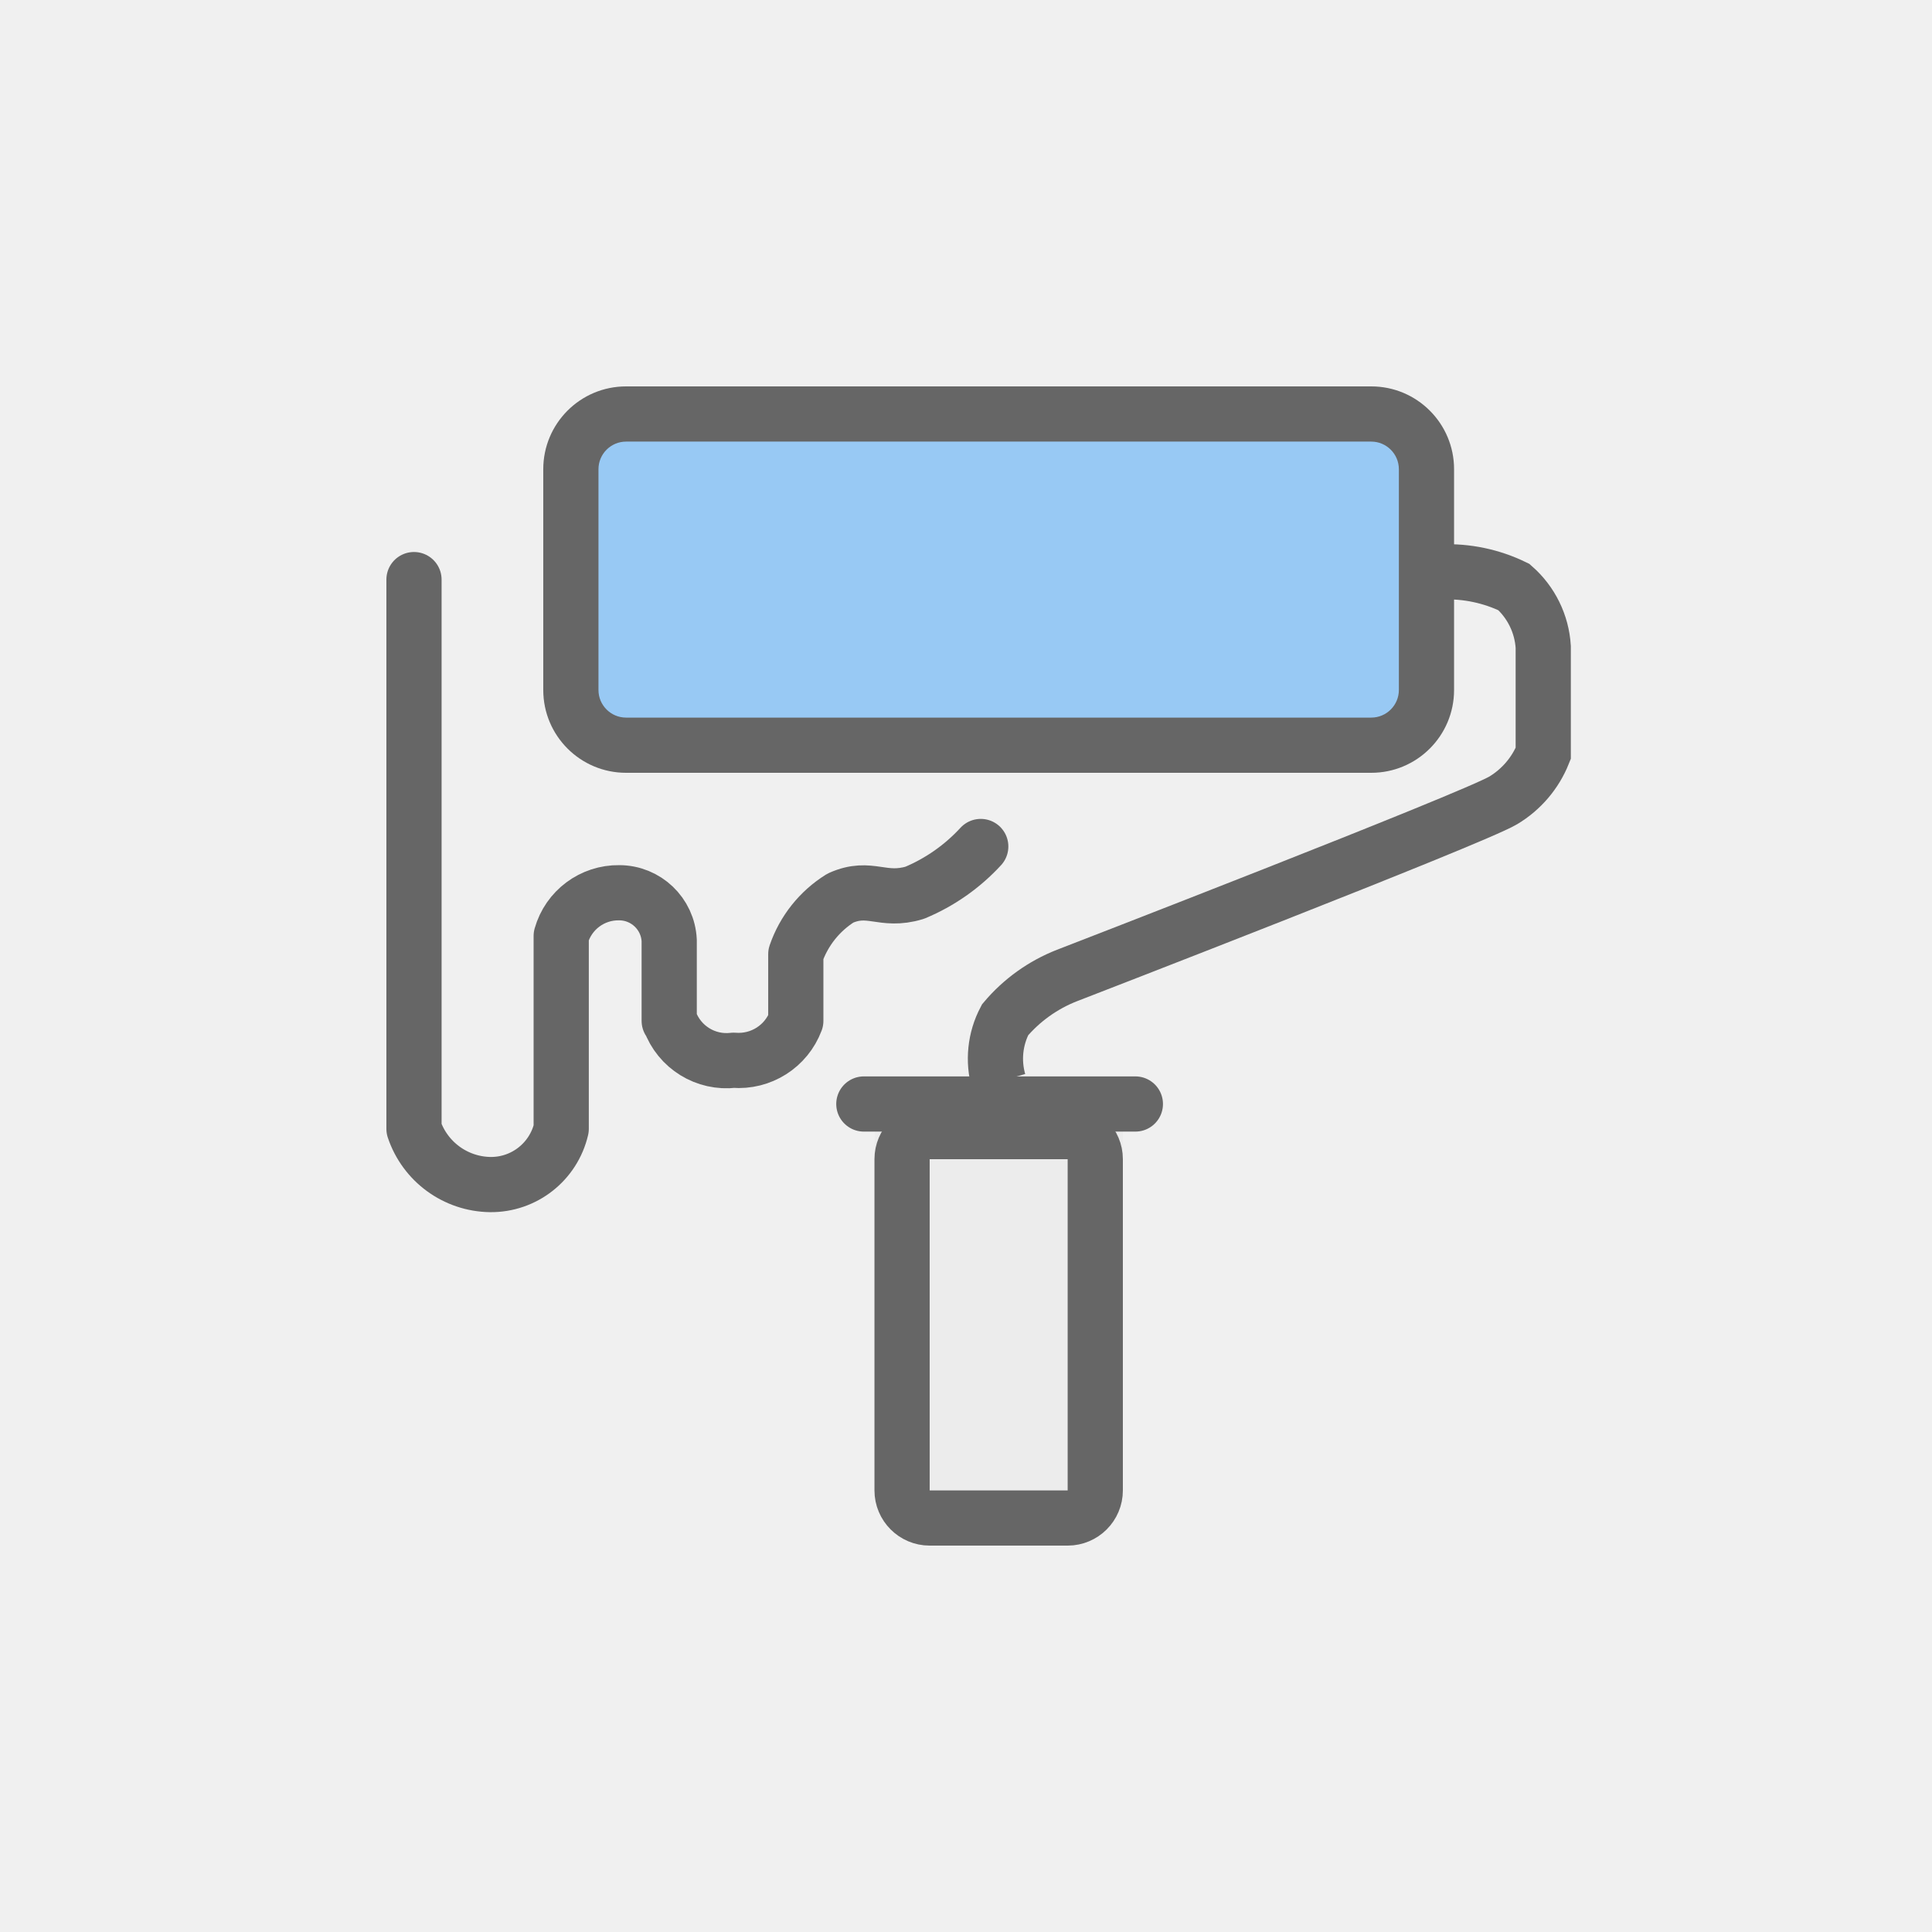
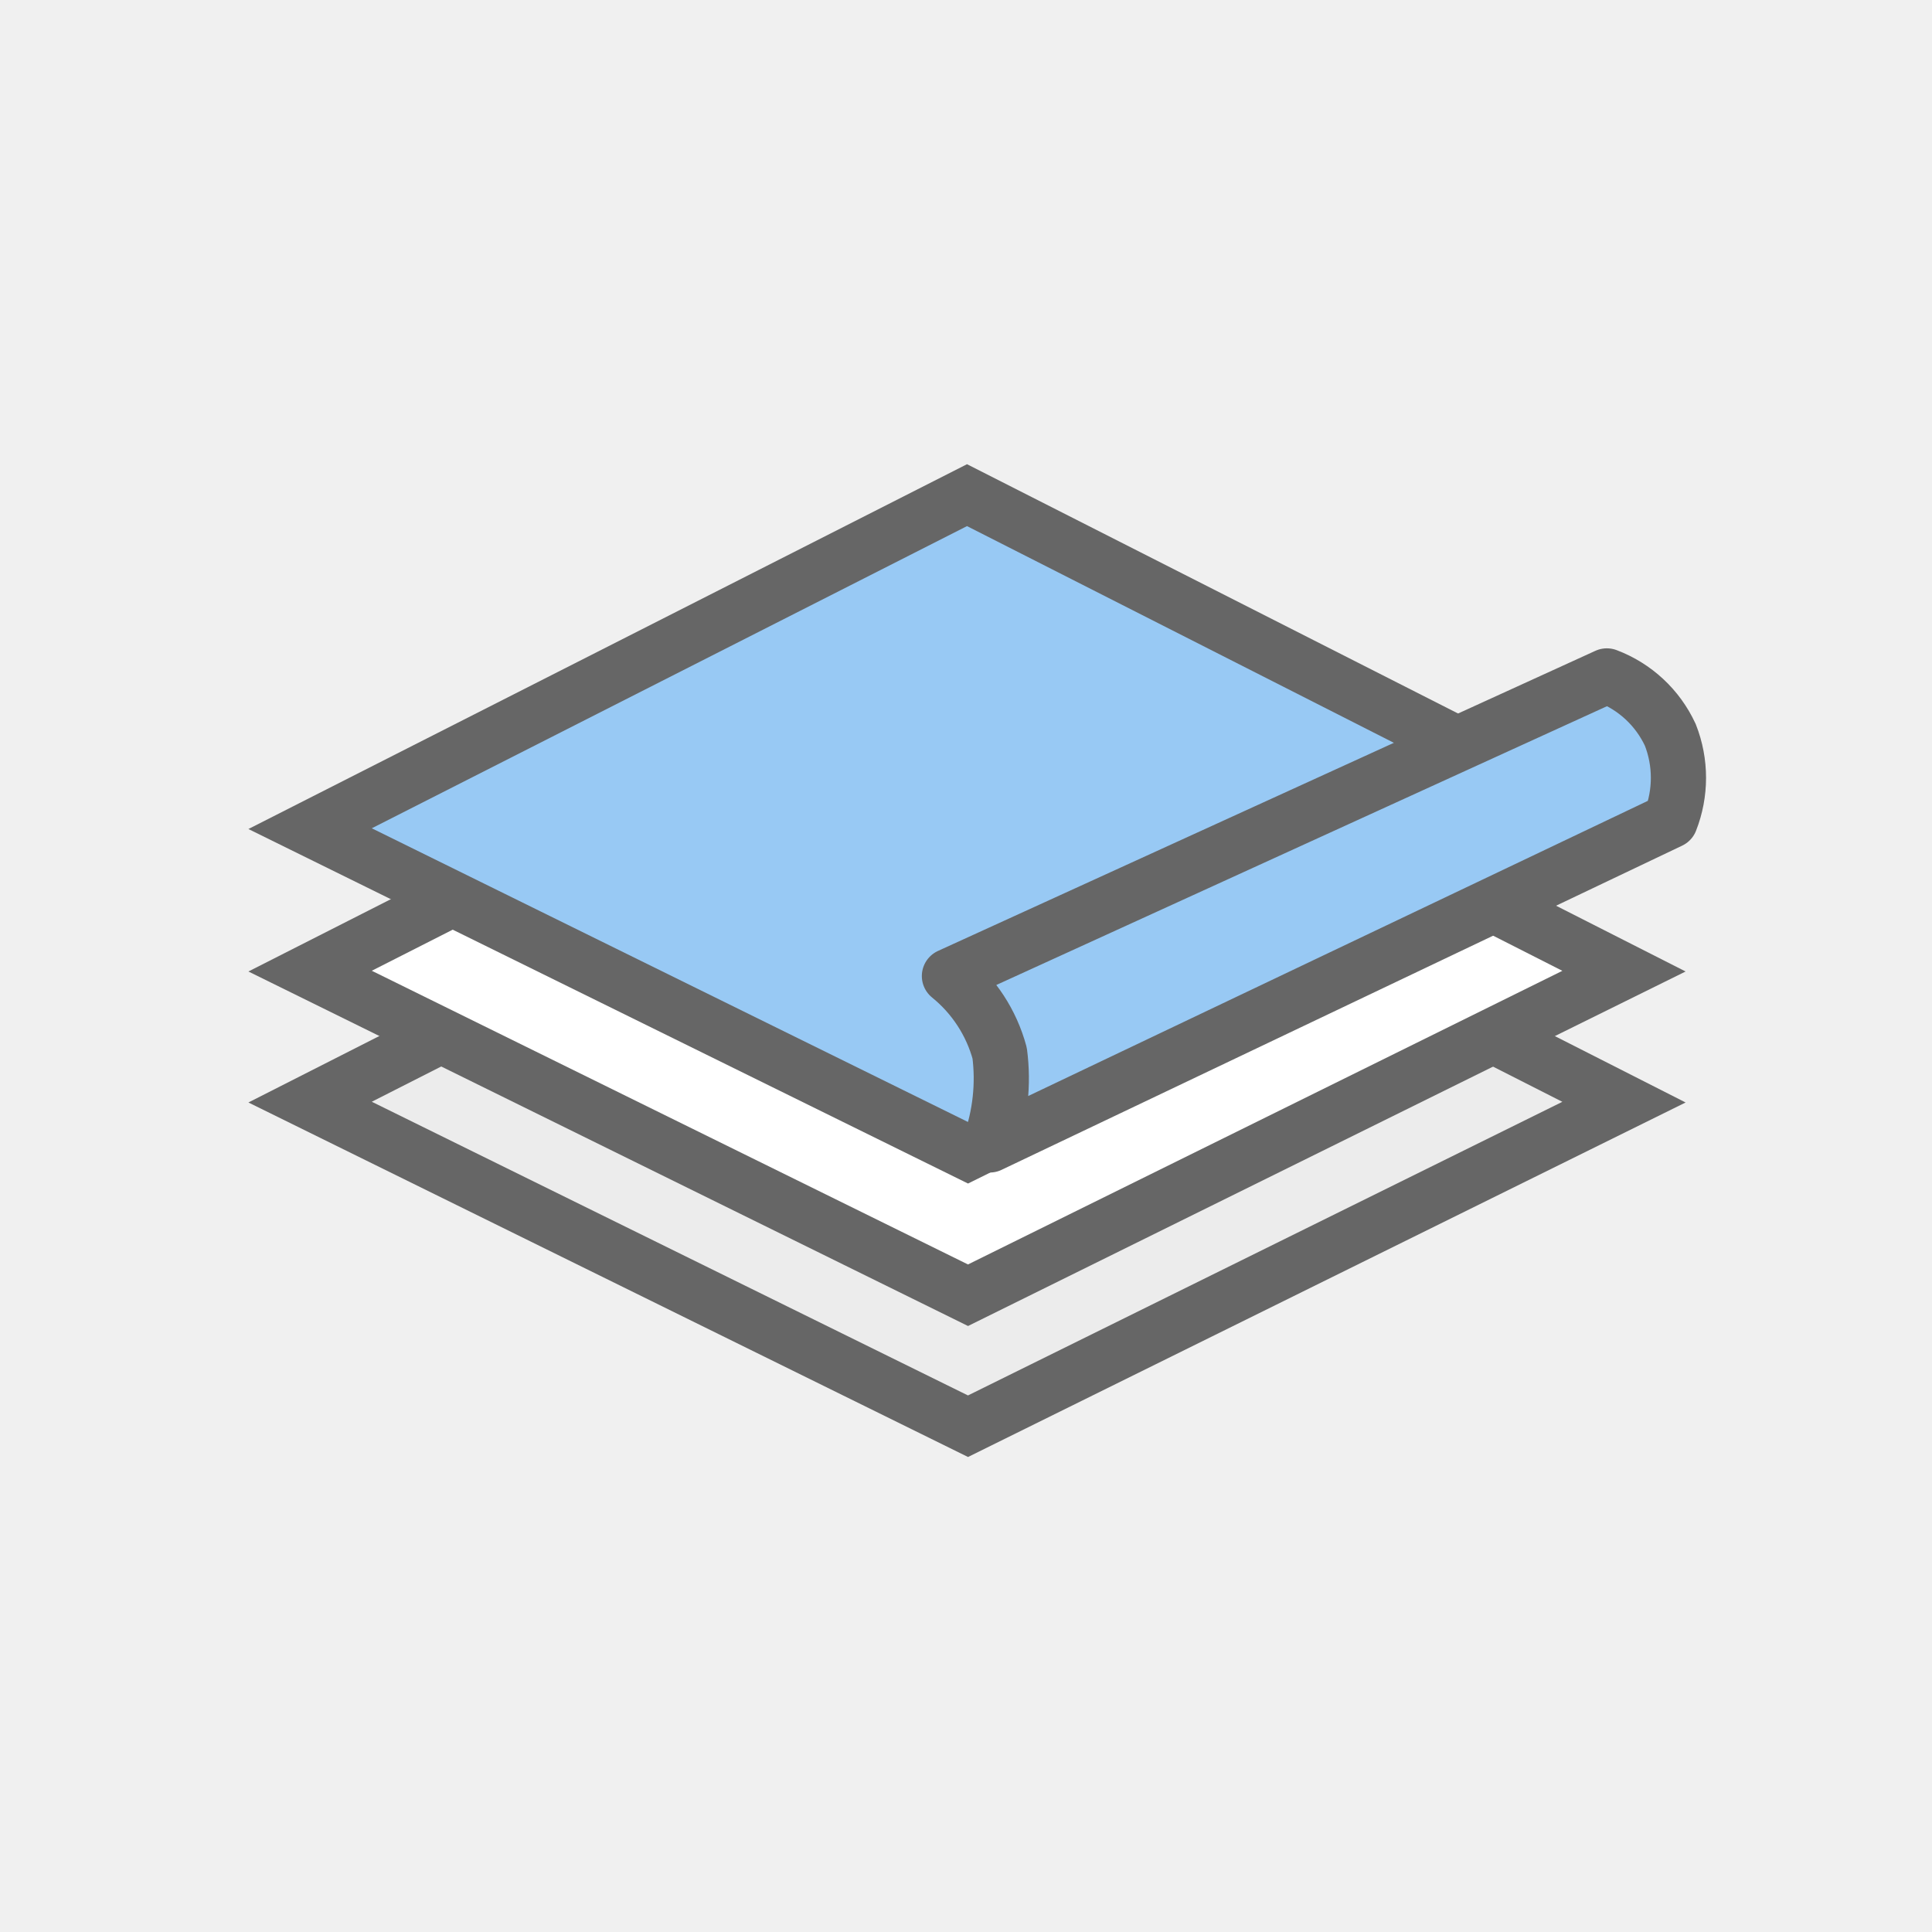
<svg xmlns="http://www.w3.org/2000/svg" width="70" height="70" viewBox="0 0 70 70">
-   <g id="그룹_5499" data-name="그룹 5499" transform="translate(5219 11695)">
-     <rect id="사각형_2201" data-name="사각형 2201" width="70" height="70" transform="translate(-5219 -11695)" fill="none" />
-     <g id="그룹_5369" data-name="그룹 5369" transform="translate(18362.684 -21523)">
-       <g id="패스_3147" data-name="패스 3147" transform="translate(-23562 9842)" fill="#98c9f4">
-         <path d="M 30 13 L 3 13 C 1.897 13 1 12.103 1 11 L 1 3 C 1 1.897 1.897 1 3 1 L 30 1 C 31.103 1 32 1.897 32 3 L 32 11 C 32 12.103 31.103 13 30 13 Z" stroke="none" />
-         <path d="M 3 2 C 2.449 2 2 2.449 2 3 L 2 11 C 2 11.551 2.449 12 3 12 L 30 12 C 30.551 12 31 11.551 31 11 L 31 3 C 31 2.449 30.551 2 30 2 L 3 2 M 3 0 L 30 0 C 31.657 0 33 1.343 33 3 L 33 11 C 33 12.657 31.657 14 30 14 L 3 14 C 1.343 14 0 12.657 0 11 L 0 3 C 0 1.343 1.343 0 3 0 Z" stroke="none" fill="#666" />
+   <g id="그룹_8027" data-name="그룹 8027" transform="translate(17003 -1629)">
+     <rect id="사각형_2204" data-name="사각형 2204" width="70" height="70" transform="translate(-17003 1629)" fill="none" />
+     <g id="그룹_7795" data-name="그룹 7795" transform="translate(4.051 5.699)">
+       <g id="패스_3433" data-name="패스 3433" transform="translate(-16998.051 1663.246) rotate(-45)" fill="#ececec" stroke-linecap="round">
+         <path d="M 35.251 35.233 L 10.142 26.73 L 1.59 1.571 L 26.964 9.857 L 35.251 35.233 Z" stroke="none" />
+         <path d="M 3.18 3.142 L 10.93 25.941 L 33.68 33.646 L 26.171 10.65 L 3.18 3.142 M -3.814697265625e-06 -3.814697265625e-06 L 27.757 9.064 L 36.821 36.821 L 9.354 27.519 L -3.814697265625e-06 -3.814697265625e-06 Z" stroke="none" fill="#666" />
      </g>
-       <g id="사각형_2173" data-name="사각형 2173" transform="translate(-23550 9868)" fill="#ececec" stroke="#666" stroke-width="2">
-         <path d="M0,0H9A0,0,0,0,1,9,0V14a2,2,0,0,1-2,2H2a2,2,0,0,1-2-2V0A0,0,0,0,1,0,0Z" stroke="none" />
-         <rect x="1" y="1" width="7" height="14" rx="1" fill="none" />
+       <g id="패스_3434" data-name="패스 3434" transform="translate(-16998.051 1658.5) rotate(-45)" fill="#fff" stroke-linecap="round">
+         <path d="M 35.251 35.233 L 10.142 26.73 L 1.59 1.571 L 26.964 9.857 L 35.251 35.233 Z" stroke="none" />
+         <path d="M 3.18 3.142 L 10.93 25.941 L 33.68 33.646 L 26.171 10.65 L 3.18 3.142 M -3.814697265625e-06 -3.814697265625e-06 L 27.757 9.064 L 36.821 36.821 L 9.354 27.519 L -3.814697265625e-06 -3.814697265625e-06 Z" stroke="none" fill="#666" />
      </g>
-       <path id="패스_3148" data-name="패스 3148" d="M-23550.385,9868h9.838" fill="none" stroke="#666" stroke-linecap="round" stroke-width="2" />
-       <path id="패스_3149" data-name="패스 3149" d="M-23566.684,9849v19.9a2.958,2.958,0,0,0,2.766,2.019,2.611,2.611,0,0,0,2.568-2.019v-6.989a2.15,2.15,0,0,1,2.1-1.565,1.814,1.814,0,0,1,1.813,1.73v2.911h.021a2.183,2.183,0,0,0,2.314,1.428,2.212,2.212,0,0,0,2.252-1.428v-2.417a3.882,3.882,0,0,1,1.619-2.032c1.078-.48,1.512.165,2.691-.192a6.807,6.807,0,0,0,2.391-1.676" fill="none" stroke="#666" stroke-linecap="round" stroke-linejoin="round" stroke-width="2" />
-       <path id="패스_3150" data-name="패스 3150" d="M-23529.441,9848.721a5.484,5.484,0,0,1,2.609.549,3.15,3.15,0,0,1,1.063,2.169v3.859a3.5,3.5,0,0,1-1.447,1.7c-1.1.659-15.812,6.347-15.812,6.347a5.612,5.612,0,0,0-2.24,1.605,3.014,3.014,0,0,0-.232,2.239" fill="none" stroke="#666" stroke-width="2" />
+       <g id="패스_3435" data-name="패스 3435" transform="translate(-16998.051 1653.338) rotate(-45)" fill="#98c9f4" stroke-linecap="round">
+         <path d="M 35.251 35.233 L 10.142 26.73 L 1.59 1.571 L 26.964 9.857 L 35.251 35.233 Z" stroke="none" />
+         <path d="M 3.18 3.142 L 10.93 25.941 L 33.68 33.646 L 26.171 10.65 L 3.18 3.142 M -3.814697265625e-06 -3.814697265625e-06 L 27.757 9.064 L 36.821 36.821 L 9.354 27.519 L -3.814697265625e-06 -3.814697265625e-06 Z" stroke="none" fill="#666" />
+       </g>
+       <path id="패스_3442" data-name="패스 3442" d="M-16969.078,1671.246a5.414,5.414,0,0,1,1.82,2.794,7.12,7.12,0,0,1-.361,3.325l24.66-11.747a4.249,4.249,0,0,0,0-3.108,4.148,4.148,0,0,0-2.3-2.138Z" transform="translate(-3.573 -12.581)" fill="#98c9f4" stroke="#666" stroke-linecap="round" stroke-linejoin="round" stroke-width="2" />
    </g>
  </g>
</svg>
